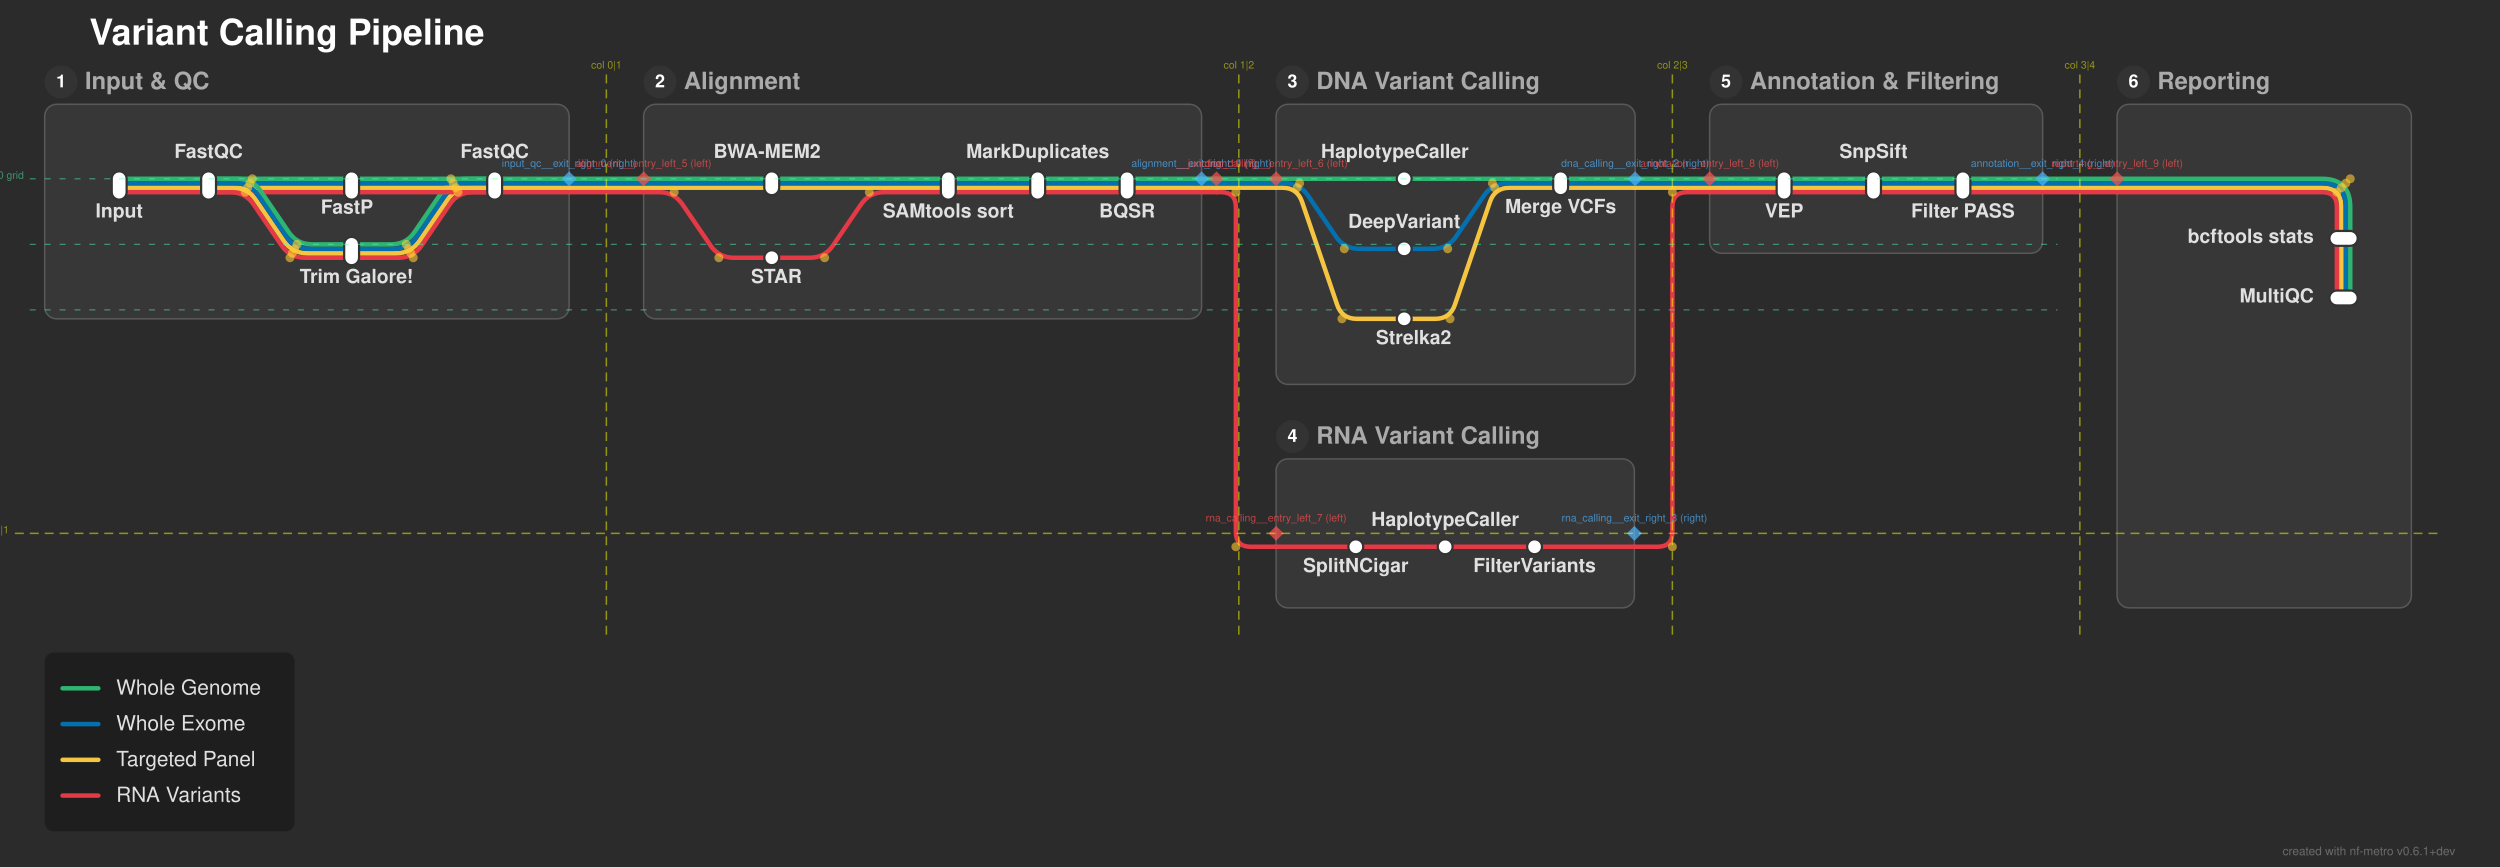
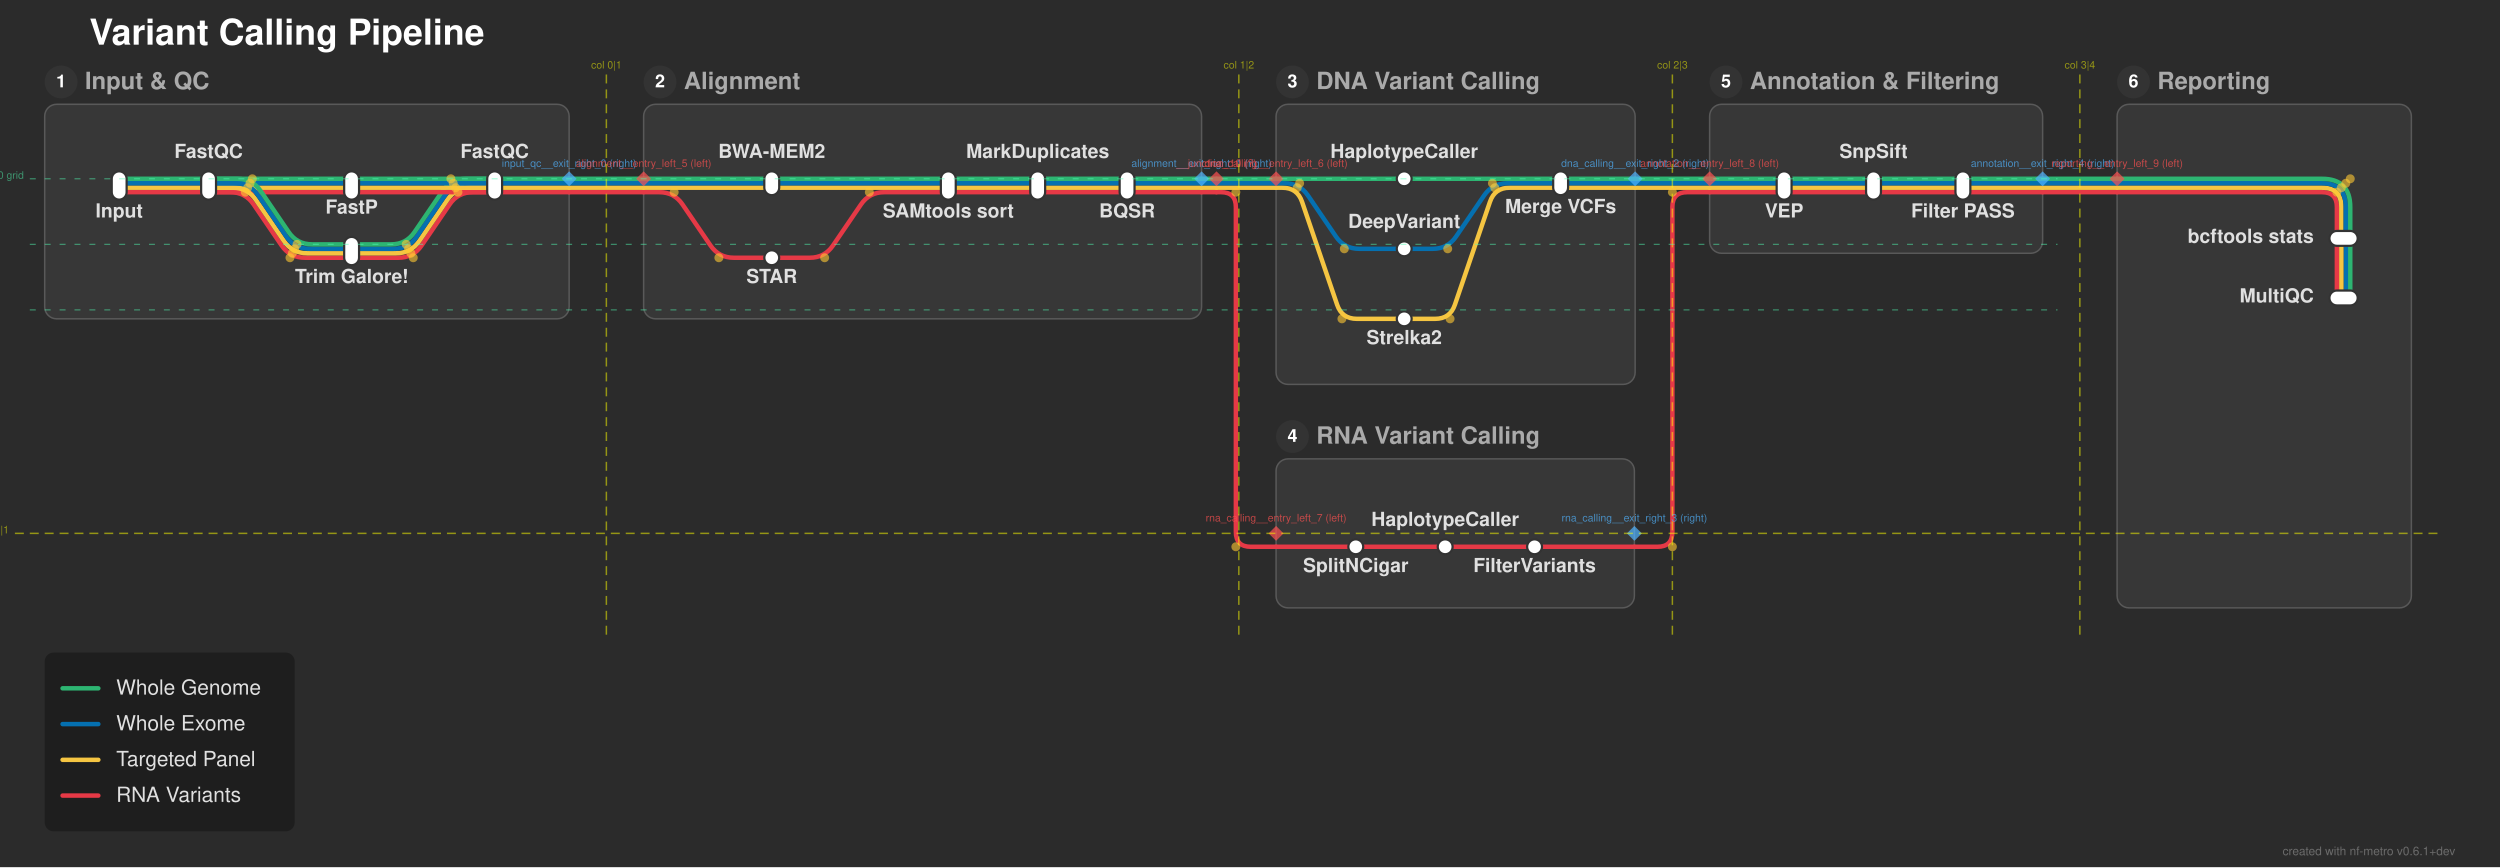
<svg xmlns="http://www.w3.org/2000/svg" width="1678" height="582" viewBox="0 0 1678 582">
  <defs>
</defs>
  <rect x="0" y="0" width="1678" height="582" fill="#2b2b2b" />
  <text x="60.0" y="30.0" font-size="24.0" fill="#ffffff" font-family="'Helvetica Neue', Helvetica, Arial, sans-serif" font-weight="bold" class="nf-metro-title">Variant Calling Pipeline</text>
  <rect x="30.0" y="70.0" width="352.0" height="144.0" rx="8" ry="8" fill="#373737" stroke="#595959" stroke-width="1.0" />
  <circle cx="41.0" cy="55.0" r="11" fill="#333333" class="nf-metro-section-num-circle" />
  <text x="41.0" y="55.0" font-size="12" fill="#ffffff" font-family="'Helvetica Neue', Helvetica, Arial, sans-serif" font-weight="bold" text-anchor="middle" dy="0.3em">1</text>
  <text x="57.0" y="55.0" font-size="16.0" fill="#aaaaaa" font-family="'Helvetica Neue', Helvetica, Arial, sans-serif" font-weight="bold" dy="0.3em" class="nf-metro-section-label">Input &amp; QC</text>
  <rect x="432.0" y="70.0" width="374.5" height="144.0" rx="8" ry="8" fill="#373737" stroke="#595959" stroke-width="1.0" />
  <circle cx="443.0" cy="55.0" r="11" fill="#333333" class="nf-metro-section-num-circle" />
  <text x="443.0" y="55.0" font-size="12" fill="#ffffff" font-family="'Helvetica Neue', Helvetica, Arial, sans-serif" font-weight="bold" text-anchor="middle" dy="0.3em">2</text>
  <text x="459.0" y="55.0" font-size="16.0" fill="#aaaaaa" font-family="'Helvetica Neue', Helvetica, Arial, sans-serif" font-weight="bold" dy="0.3em" class="nf-metro-section-label">Alignment</text>
  <rect x="856.5" y="70.0" width="241.0" height="188.0" rx="8" ry="8" fill="#373737" stroke="#595959" stroke-width="1.0" />
  <circle cx="867.5" cy="55.0" r="11" fill="#333333" class="nf-metro-section-num-circle" />
  <text x="867.5" y="55.0" font-size="12" fill="#ffffff" font-family="'Helvetica Neue', Helvetica, Arial, sans-serif" font-weight="bold" text-anchor="middle" dy="0.3em">3</text>
  <text x="883.5" y="55.0" font-size="16.0" fill="#aaaaaa" font-family="'Helvetica Neue', Helvetica, Arial, sans-serif" font-weight="bold" dy="0.3em" class="nf-metro-section-label">DNA Variant Calling</text>
  <rect x="856.5" y="308.0" width="240.5" height="100.0" rx="8" ry="8" fill="#373737" stroke="#595959" stroke-width="1.0" />
  <circle cx="867.5" cy="293.0" r="11" fill="#333333" class="nf-metro-section-num-circle" />
  <text x="867.5" y="293.0" font-size="12" fill="#ffffff" font-family="'Helvetica Neue', Helvetica, Arial, sans-serif" font-weight="bold" text-anchor="middle" dy="0.3em">4</text>
  <text x="883.5" y="293.0" font-size="16.0" fill="#aaaaaa" font-family="'Helvetica Neue', Helvetica, Arial, sans-serif" font-weight="bold" dy="0.3em" class="nf-metro-section-label">RNA Variant Calling</text>
  <rect x="1147.5" y="70.0" width="223.5" height="100.0" rx="8" ry="8" fill="#373737" stroke="#595959" stroke-width="1.0" />
  <circle cx="1158.5" cy="55.0" r="11" fill="#333333" class="nf-metro-section-num-circle" />
  <text x="1158.5" y="55.0" font-size="12" fill="#ffffff" font-family="'Helvetica Neue', Helvetica, Arial, sans-serif" font-weight="bold" text-anchor="middle" dy="0.3em">5</text>
  <text x="1174.5" y="55.0" font-size="16.0" fill="#aaaaaa" font-family="'Helvetica Neue', Helvetica, Arial, sans-serif" font-weight="bold" dy="0.3em" class="nf-metro-section-label">Annotation &amp; Filtering</text>
  <rect x="1421.0" y="70.0" width="197.5" height="338.0" rx="8" ry="8" fill="#373737" stroke="#595959" stroke-width="1.0" />
  <circle cx="1432.0" cy="55.0" r="11" fill="#333333" class="nf-metro-section-num-circle" />
  <text x="1432.0" y="55.0" font-size="12" fill="#ffffff" font-family="'Helvetica Neue', Helvetica, Arial, sans-serif" font-weight="bold" text-anchor="middle" dy="0.3em">6</text>
  <text x="1448.0" y="55.0" font-size="16.0" fill="#aaaaaa" font-family="'Helvetica Neue', Helvetica, Arial, sans-serif" font-weight="bold" dy="0.3em" class="nf-metro-section-label">Reporting</text>
  <path d="M910.0,367.0 L970.0,367.0" stroke="#e63946" stroke-width="3.0" stroke-linecap="round" />
  <path d="M970.0,367.0 L1030.0,367.0" stroke="#e63946" stroke-width="3.0" stroke-linecap="round" />
  <path d="M856.5,367.0 L910.0,367.0" stroke="#e63946" stroke-width="3.0" stroke-linecap="round" />
  <path d="M1030.0,367.0 L1097.0,367.0" stroke="#e63946" stroke-width="3.0" stroke-linecap="round" />
  <path d="M1097.0,367.0 L1112.5,367.0 Q1122.5,367.0,1122.5,357.0 L1122.5,139.0 Q1122.5,129.0,1132.5,129.0 L1147.5,129.0" stroke="#e63946" stroke-width="3.0" fill="none" stroke-linecap="round" stroke-linejoin="round" />
  <path d="M942.5,214.0 L963.293,214.0 Q973.293,214.0,976.519,204.535 L1000.066,135.465 Q1003.293,126.0,1013.293,126.0 L1047.5,126.0" stroke="#f5c542" stroke-width="3.0" fill="none" stroke-linecap="round" stroke-linejoin="round" />
  <path d="M236.0,173.0 L267.378,173.0 Q277.378,173.0,283.012,164.738 L301.745,137.262 Q307.378,129.0,317.378,129.0 L332.0,129.0" stroke="#e63946" stroke-width="3.0" fill="none" stroke-linecap="round" stroke-linejoin="round" />
  <path d="M518.0,173.0 L543.5,173.0 Q553.5,173.0,559.133,164.738 L577.867,137.262 Q583.5,129.0,593.5,129.0 L636.5,129.0" stroke="#e63946" stroke-width="3.0" fill="none" stroke-linecap="round" stroke-linejoin="round" />
  <path d="M236.0,170.0 L265.793,170.0 Q275.793,170.0,281.426,161.738 L300.159,134.262 Q305.793,126.0,315.793,126.0 L332.0,126.0" stroke="#f5c542" stroke-width="3.0" fill="none" stroke-linecap="round" stroke-linejoin="round" />
  <path d="M236.0,167.0 L264.207,167.0 Q274.207,167.0,279.841,158.738 L298.574,131.262 Q304.207,123.0,314.207,123.0 L332.0,123.0" stroke="#0570b0" stroke-width="3.0" fill="none" stroke-linecap="round" stroke-linejoin="round" />
  <path d="M942.5,167.0 L961.707,167.0 Q971.707,167.0,977.341,158.738 L996.074,131.262 Q1001.707,123.0,1011.707,123.0 L1047.5,123.0" stroke="#0570b0" stroke-width="3.0" fill="none" stroke-linecap="round" stroke-linejoin="round" />
  <path d="M236.0,164.0 L262.622,164.0 Q272.622,164.0,278.255,155.738 L296.988,128.262 Q302.622,120.0,312.622,120.0 L332.0,120.0" stroke="#2db572" stroke-width="3.0" fill="none" stroke-linecap="round" stroke-linejoin="round" />
  <path d="M1577.5,160.0 L1577.5,200.0" stroke="#2db572" stroke-width="3.0" stroke-linecap="round" />
  <path d="M1574.5,160.0 L1574.5,200.0" stroke="#0570b0" stroke-width="3.0" stroke-linecap="round" />
  <path d="M1571.5,160.0 L1571.5,200.0" stroke="#f5c542" stroke-width="3.0" stroke-linecap="round" />
  <path d="M1568.5,160.0 L1568.5,200.0" stroke="#e63946" stroke-width="3.0" stroke-linecap="round" />
  <path d="M80.0,129.0 L140.0,129.0" stroke="#e63946" stroke-width="3.0" stroke-linecap="round" />
  <path d="M140.0,129.0 L236.0,129.0" stroke="#e63946" stroke-width="3.0" stroke-linecap="round" />
  <path d="M140.0,129.0 L154.622,129.0 Q164.622,129.0,170.255,137.262 L188.988,164.738 Q194.622,173.0,204.622,173.0 L236.0,173.0" stroke="#e63946" stroke-width="3.0" fill="none" stroke-linecap="round" stroke-linejoin="round" />
  <path d="M236.0,129.0 L332.0,129.0" stroke="#e63946" stroke-width="3.0" stroke-linecap="round" />
  <path d="M636.5,129.0 L696.5,129.0" stroke="#e63946" stroke-width="3.0" stroke-linecap="round" />
  <path d="M696.5,129.0 L756.5,129.0" stroke="#e63946" stroke-width="3.0" stroke-linecap="round" />
  <path d="M1197.5,129.0 L1257.5,129.0" stroke="#e63946" stroke-width="3.0" stroke-linecap="round" />
  <path d="M1257.5,129.0 L1317.5,129.0" stroke="#e63946" stroke-width="3.0" stroke-linecap="round" />
  <path d="M332.0,129.0 L382.0,129.0" stroke="#e63946" stroke-width="3.0" stroke-linecap="round" />
  <path d="M432.0,129.0 L442.5,129.0 Q452.5,129.0,458.133,137.262 L476.867,164.738 Q482.5,173.0,492.5,173.0 L518.0,173.0" stroke="#e63946" stroke-width="3.0" fill="none" stroke-linecap="round" stroke-linejoin="round" />
  <path d="M756.5,129.0 L806.5,129.0" stroke="#e63946" stroke-width="3.0" stroke-linecap="round" />
  <path d="M1147.5,129.0 L1197.5,129.0" stroke="#e63946" stroke-width="3.0" stroke-linecap="round" />
  <path d="M1317.5,129.0 L1371.0,129.0" stroke="#e63946" stroke-width="3.0" stroke-linecap="round" />
  <path d="M1421.0,129.0 L1558.5,129.0 Q1568.5,129.0,1568.5,139.0 L1568.5,160.0" stroke="#e63946" stroke-width="3.0" fill="none" stroke-linecap="round" stroke-linejoin="round" />
  <path d="M382.0,129.0 L432.0,129.0" stroke="#e63946" stroke-width="3.0" stroke-linecap="round" />
  <path d="M806.5,129.0 L816.5,129.0" stroke="#e63946" stroke-width="3.0" stroke-linecap="round" />
  <path d="M816.5,129.0 L819.5,129.0 Q829.5,129.0,829.5,139.0 L829.5,357.0 Q829.5,367.0,839.5,367.0 L856.5,367.0" stroke="#e63946" stroke-width="3.0" fill="none" stroke-linecap="round" stroke-linejoin="round" />
  <path d="M1371.0,129.0 L1421.0,129.0" stroke="#e63946" stroke-width="3.0" stroke-linecap="round" />
  <path d="M80.0,126.0 L140.0,126.0" stroke="#f5c542" stroke-width="3.0" stroke-linecap="round" />
  <path d="M140.0,126.0 L236.0,126.0" stroke="#f5c542" stroke-width="3.0" stroke-linecap="round" />
  <path d="M140.0,126.0 L156.207,126.0 Q166.207,126.0,171.841,134.262 L190.574,161.738 Q196.207,170.0,206.207,170.0 L236.0,170.0" stroke="#f5c542" stroke-width="3.0" fill="none" stroke-linecap="round" stroke-linejoin="round" />
  <path d="M236.0,126.0 L332.0,126.0" stroke="#f5c542" stroke-width="3.0" stroke-linecap="round" />
  <path d="M518.0,126.0 L636.5,126.0" stroke="#f5c542" stroke-width="3.0" stroke-linecap="round" />
  <path d="M636.5,126.0 L696.5,126.0" stroke="#f5c542" stroke-width="3.0" stroke-linecap="round" />
  <path d="M696.5,126.0 L756.5,126.0" stroke="#f5c542" stroke-width="3.0" stroke-linecap="round" />
  <path d="M1197.5,126.0 L1257.5,126.0" stroke="#f5c542" stroke-width="3.0" stroke-linecap="round" />
  <path d="M1257.5,126.0 L1317.5,126.0" stroke="#f5c542" stroke-width="3.0" stroke-linecap="round" />
  <path d="M332.0,126.0 L382.0,126.0" stroke="#f5c542" stroke-width="3.0" stroke-linecap="round" />
  <path d="M432.0,126.0 L518.0,126.0" stroke="#f5c542" stroke-width="3.0" stroke-linecap="round" />
  <path d="M756.5,126.0 L806.5,126.0" stroke="#f5c542" stroke-width="3.0" stroke-linecap="round" />
  <path d="M856.5,126.0 L860.707,126.0 Q870.707,126.0,873.934,135.465 L897.481,204.535 Q900.707,214.0,910.707,214.0 L942.5,214.0" stroke="#f5c542" stroke-width="3.0" fill="none" stroke-linecap="round" stroke-linejoin="round" />
  <path d="M1047.5,126.0 L1097.5,126.0" stroke="#f5c542" stroke-width="3.0" stroke-linecap="round" />
  <path d="M1147.5,126.0 L1197.5,126.0" stroke="#f5c542" stroke-width="3.0" stroke-linecap="round" />
  <path d="M1317.5,126.0 L1371.0,126.0" stroke="#f5c542" stroke-width="3.0" stroke-linecap="round" />
  <path d="M1421.0,126.0 L1558.5,126.0 Q1571.5,126.0,1571.5,139.0 L1571.5,160.0" stroke="#f5c542" stroke-width="3.0" fill="none" stroke-linecap="round" stroke-linejoin="round" />
  <path d="M382.0,126.0 L432.0,126.0" stroke="#f5c542" stroke-width="3.0" stroke-linecap="round" />
  <path d="M806.5,126.0 L816.5,126.0" stroke="#f5c542" stroke-width="3.0" stroke-linecap="round" />
  <path d="M816.5,126.0 L856.5,126.0" stroke="#f5c542" stroke-width="3.0" stroke-linecap="round" />
  <path d="M1097.5,126.0 L1147.5,126.0" stroke="#f5c542" stroke-width="3.0" stroke-linecap="round" />
  <path d="M1371.0,126.0 L1421.0,126.0" stroke="#f5c542" stroke-width="3.0" stroke-linecap="round" />
  <path d="M80.0,123.0 L140.0,123.0" stroke="#0570b0" stroke-width="3.0" stroke-linecap="round" />
  <path d="M140.0,123.0 L236.0,123.0" stroke="#0570b0" stroke-width="3.0" stroke-linecap="round" />
  <path d="M140.0,123.0 L157.793,123.0 Q167.793,123.0,173.426,131.262 L192.159,158.738 Q197.793,167.0,207.793,167.0 L236.0,167.0" stroke="#0570b0" stroke-width="3.0" fill="none" stroke-linecap="round" stroke-linejoin="round" />
  <path d="M236.0,123.0 L332.0,123.0" stroke="#0570b0" stroke-width="3.0" stroke-linecap="round" />
  <path d="M518.0,123.0 L636.5,123.0" stroke="#0570b0" stroke-width="3.0" stroke-linecap="round" />
  <path d="M636.5,123.0 L696.5,123.0" stroke="#0570b0" stroke-width="3.0" stroke-linecap="round" />
  <path d="M696.5,123.0 L756.5,123.0" stroke="#0570b0" stroke-width="3.0" stroke-linecap="round" />
  <path d="M1197.5,123.0 L1257.5,123.0" stroke="#0570b0" stroke-width="3.0" stroke-linecap="round" />
  <path d="M1257.5,123.0 L1317.5,123.0" stroke="#0570b0" stroke-width="3.0" stroke-linecap="round" />
  <path d="M332.0,123.0 L382.0,123.0" stroke="#0570b0" stroke-width="3.0" stroke-linecap="round" />
  <path d="M432.0,123.0 L518.0,123.0" stroke="#0570b0" stroke-width="3.0" stroke-linecap="round" />
  <path d="M756.5,123.0 L806.5,123.0" stroke="#0570b0" stroke-width="3.0" stroke-linecap="round" />
  <path d="M856.5,123.0 L862.293,123.0 Q872.293,123.0,877.926,131.262 L896.659,158.738 Q902.293,167.0,912.293,167.0 L942.5,167.0" stroke="#0570b0" stroke-width="3.0" fill="none" stroke-linecap="round" stroke-linejoin="round" />
  <path d="M1047.5,123.0 L1097.5,123.0" stroke="#0570b0" stroke-width="3.0" stroke-linecap="round" />
  <path d="M1147.5,123.0 L1197.5,123.0" stroke="#0570b0" stroke-width="3.0" stroke-linecap="round" />
  <path d="M1317.5,123.0 L1371.0,123.0" stroke="#0570b0" stroke-width="3.0" stroke-linecap="round" />
  <path d="M1421.0,123.0 L1558.5,123.0 Q1574.5,123.0,1574.5,139.0 L1574.5,160.0" stroke="#0570b0" stroke-width="3.0" fill="none" stroke-linecap="round" stroke-linejoin="round" />
  <path d="M382.0,123.0 L432.0,123.0" stroke="#0570b0" stroke-width="3.0" stroke-linecap="round" />
  <path d="M806.5,123.0 L816.5,123.0" stroke="#0570b0" stroke-width="3.0" stroke-linecap="round" />
  <path d="M816.5,123.0 L856.5,123.0" stroke="#0570b0" stroke-width="3.0" stroke-linecap="round" />
  <path d="M1097.5,123.0 L1147.5,123.0" stroke="#0570b0" stroke-width="3.0" stroke-linecap="round" />
  <path d="M1371.0,123.0 L1421.0,123.0" stroke="#0570b0" stroke-width="3.0" stroke-linecap="round" />
  <path d="M80.0,120.0 L140.0,120.0" stroke="#2db572" stroke-width="3.0" stroke-linecap="round" />
  <path d="M140.0,120.0 L236.0,120.0" stroke="#2db572" stroke-width="3.0" stroke-linecap="round" />
  <path d="M140.0,120.0 L159.378,120.0 Q169.378,120.0,175.012,128.262 L193.745,155.738 Q199.378,164.0,209.378,164.0 L236.0,164.0" stroke="#2db572" stroke-width="3.0" fill="none" stroke-linecap="round" stroke-linejoin="round" />
  <path d="M236.0,120.0 L332.0,120.0" stroke="#2db572" stroke-width="3.0" stroke-linecap="round" />
  <path d="M518.0,120.0 L636.5,120.0" stroke="#2db572" stroke-width="3.0" stroke-linecap="round" />
  <path d="M636.5,120.0 L696.5,120.0" stroke="#2db572" stroke-width="3.0" stroke-linecap="round" />
  <path d="M696.5,120.0 L756.5,120.0" stroke="#2db572" stroke-width="3.0" stroke-linecap="round" />
  <path d="M942.5,120.0 L1047.5,120.0" stroke="#2db572" stroke-width="3.0" stroke-linecap="round" />
  <path d="M1197.5,120.0 L1257.5,120.0" stroke="#2db572" stroke-width="3.0" stroke-linecap="round" />
  <path d="M1257.5,120.0 L1317.5,120.0" stroke="#2db572" stroke-width="3.0" stroke-linecap="round" />
  <path d="M332.0,120.0 L382.0,120.0" stroke="#2db572" stroke-width="3.0" stroke-linecap="round" />
  <path d="M432.0,120.0 L518.0,120.0" stroke="#2db572" stroke-width="3.0" stroke-linecap="round" />
  <path d="M756.5,120.0 L806.5,120.0" stroke="#2db572" stroke-width="3.0" stroke-linecap="round" />
  <path d="M856.5,120.0 L942.5,120.0" stroke="#2db572" stroke-width="3.0" stroke-linecap="round" />
  <path d="M1047.5,120.0 L1097.5,120.0" stroke="#2db572" stroke-width="3.0" stroke-linecap="round" />
  <path d="M1147.5,120.0 L1197.5,120.0" stroke="#2db572" stroke-width="3.0" stroke-linecap="round" />
  <path d="M1317.5,120.0 L1371.0,120.0" stroke="#2db572" stroke-width="3.0" stroke-linecap="round" />
  <path d="M1421.0,120.0 L1558.5,120.0 Q1577.5,120.0,1577.5,139.0 L1577.5,160.0" stroke="#2db572" stroke-width="3.0" fill="none" stroke-linecap="round" stroke-linejoin="round" />
  <path d="M382.0,120.0 L432.0,120.0" stroke="#2db572" stroke-width="3.0" stroke-linecap="round" />
  <path d="M806.5,120.0 L816.5,120.0" stroke="#2db572" stroke-width="3.0" stroke-linecap="round" />
  <path d="M816.5,120.0 L856.5,120.0" stroke="#2db572" stroke-width="3.0" stroke-linecap="round" />
  <path d="M1097.5,120.0 L1147.5,120.0" stroke="#2db572" stroke-width="3.0" stroke-linecap="round" />
  <path d="M1371.0,120.0 L1421.0,120.0" stroke="#2db572" stroke-width="3.0" stroke-linecap="round" />
  <rect x="75.0" y="115.0" width="10.0" height="19.0" rx="5.0" ry="5.0" fill="#ffffff" stroke="#333333" stroke-width="1.5" />
  <rect x="135.0" y="115.0" width="10.0" height="19.0" rx="5.0" ry="5.0" fill="#ffffff" stroke="#333333" stroke-width="1.5" />
  <rect x="231.0" y="115.0" width="10.0" height="19.0" rx="5.0" ry="5.0" fill="#ffffff" stroke="#333333" stroke-width="1.5" />
  <rect x="231.0" y="159.0" width="10.0" height="19.0" rx="5.0" ry="5.0" fill="#ffffff" stroke="#333333" stroke-width="1.5" />
  <rect x="327.0" y="115.0" width="10.0" height="19.0" rx="5.0" ry="5.0" fill="#ffffff" stroke="#333333" stroke-width="1.5" />
  <rect x="513.0" y="115.0" width="10.0" height="16.0" rx="5.0" ry="5.0" fill="#ffffff" stroke="#333333" stroke-width="1.5" />
  <rect x="513.0" y="168.0" width="10.0" height="10.0" rx="5.0" ry="5.0" fill="#ffffff" stroke="#333333" stroke-width="1.5" />
  <rect x="631.5" y="115.0" width="10.0" height="19.0" rx="5.0" ry="5.0" fill="#ffffff" stroke="#333333" stroke-width="1.5" />
  <rect x="691.5" y="115.0" width="10.0" height="19.0" rx="5.0" ry="5.0" fill="#ffffff" stroke="#333333" stroke-width="1.5" />
  <rect x="751.5" y="115.0" width="10.0" height="19.0" rx="5.0" ry="5.0" fill="#ffffff" stroke="#333333" stroke-width="1.5" />
  <rect x="937.5" y="115.0" width="10.0" height="10.0" rx="5.0" ry="5.0" fill="#ffffff" stroke="#333333" stroke-width="1.5" />
  <rect x="937.5" y="162.0" width="10.0" height="10.0" rx="5.0" ry="5.0" fill="#ffffff" stroke="#333333" stroke-width="1.5" />
  <rect x="937.5" y="209.0" width="10.0" height="10.0" rx="5.0" ry="5.0" fill="#ffffff" stroke="#333333" stroke-width="1.5" />
  <rect x="1042.5" y="115.0" width="10.0" height="16.0" rx="5.0" ry="5.0" fill="#ffffff" stroke="#333333" stroke-width="1.5" />
  <rect x="905.0" y="362.0" width="10.0" height="10.0" rx="5.0" ry="5.0" fill="#ffffff" stroke="#333333" stroke-width="1.5" />
  <rect x="965.0" y="362.0" width="10.0" height="10.0" rx="5.0" ry="5.0" fill="#ffffff" stroke="#333333" stroke-width="1.5" />
  <rect x="1025.0" y="362.0" width="10.0" height="10.0" rx="5.0" ry="5.0" fill="#ffffff" stroke="#333333" stroke-width="1.5" />
  <rect x="1192.5" y="115.0" width="10.0" height="19.0" rx="5.0" ry="5.0" fill="#ffffff" stroke="#333333" stroke-width="1.5" />
  <rect x="1252.5" y="115.0" width="10.0" height="19.0" rx="5.0" ry="5.0" fill="#ffffff" stroke="#333333" stroke-width="1.5" />
  <rect x="1312.5" y="115.0" width="10.0" height="19.0" rx="5.0" ry="5.0" fill="#ffffff" stroke="#333333" stroke-width="1.5" />
  <rect x="1563.5" y="155.0" width="19.0" height="10.0" rx="5.0" ry="5.0" fill="#ffffff" stroke="#333333" stroke-width="1.5" />
  <rect x="1563.5" y="195.0" width="19.0" height="10.0" rx="5.0" ry="5.0" fill="#ffffff" stroke="#333333" stroke-width="1.5" />
  <text x="80.0" y="140.0" font-size="13.0" fill="#e0e0e0" font-family="'Helvetica Neue', Helvetica, Arial, sans-serif" font-weight="bold" text-anchor="middle" dominant-baseline="hanging">Input</text>
-   <text x="514.85" y="106.0" font-size="13.0" fill="#e0e0e0" font-family="'Helvetica Neue', Helvetica, Arial, sans-serif" font-weight="bold" text-anchor="middle" dominant-baseline="auto">BWA-MEM2</text>
-   <text x="936.2" y="106.0" font-size="13.0" fill="#e0e0e0" font-family="'Helvetica Neue', Helvetica, Arial, sans-serif" font-weight="bold" text-anchor="middle" dominant-baseline="auto">HaplotypeCaller</text>
+   <text x="518.0" y="106.0" font-size="13.0" fill="#e0e0e0" font-family="'Helvetica Neue', Helvetica, Arial, sans-serif" font-weight="bold" text-anchor="middle" dominant-baseline="auto">BWA-MEM2</text>
+   <text x="942.5" y="106.0" font-size="13.0" fill="#e0e0e0" font-family="'Helvetica Neue', Helvetica, Arial, sans-serif" font-weight="bold" text-anchor="middle" dominant-baseline="auto">HaplotypeCaller</text>
  <text x="1197.5" y="140.0" font-size="13.0" fill="#e0e0e0" font-family="'Helvetica Neue', Helvetica, Arial, sans-serif" font-weight="bold" text-anchor="middle" dominant-baseline="hanging">VEP</text>
  <text x="1553.0" y="160.0" font-size="13.0" fill="#e0e0e0" font-family="'Helvetica Neue', Helvetica, Arial, sans-serif" font-weight="bold" text-anchor="end" dominant-baseline="central">bcftools stats</text>
-   <text x="521.15" y="184.0" font-size="13.0" fill="#e0e0e0" font-family="'Helvetica Neue', Helvetica, Arial, sans-serif" font-weight="bold" text-anchor="middle" dominant-baseline="hanging">STAR</text>
+   <text x="518.0" y="184.0" font-size="13.0" fill="#e0e0e0" font-family="'Helvetica Neue', Helvetica, Arial, sans-serif" font-weight="bold" text-anchor="middle" dominant-baseline="hanging">STAR</text>
  <text x="942.5" y="153.0" font-size="13.0" fill="#e0e0e0" font-family="'Helvetica Neue', Helvetica, Arial, sans-serif" font-weight="bold" text-anchor="middle" dominant-baseline="auto">DeepVariant</text>
-   <text x="948.8" y="225.0" font-size="13.0" fill="#e0e0e0" font-family="'Helvetica Neue', Helvetica, Arial, sans-serif" font-weight="bold" text-anchor="middle" dominant-baseline="hanging">Strelka2</text>
+   <text x="942.5" y="225.0" font-size="13.0" fill="#e0e0e0" font-family="'Helvetica Neue', Helvetica, Arial, sans-serif" font-weight="bold" text-anchor="middle" dominant-baseline="hanging">Strelka2</text>
  <text x="910.0" y="378.0" font-size="13.0" fill="#e0e0e0" font-family="'Helvetica Neue', Helvetica, Arial, sans-serif" font-weight="bold" text-anchor="middle" dominant-baseline="hanging">SplitNCigar</text>
  <text x="140.0" y="106.0" font-size="13.0" fill="#e0e0e0" font-family="'Helvetica Neue', Helvetica, Arial, sans-serif" font-weight="bold" text-anchor="middle" dominant-baseline="auto">FastQC</text>
  <text x="636.5" y="140.0" font-size="13.0" fill="#e0e0e0" font-family="'Helvetica Neue', Helvetica, Arial, sans-serif" font-weight="bold" text-anchor="middle" dominant-baseline="hanging">SAMtools sort</text>
  <text x="1047.5" y="137.0" font-size="13.0" fill="#e0e0e0" font-family="'Helvetica Neue', Helvetica, Arial, sans-serif" font-weight="bold" text-anchor="middle" dominant-baseline="hanging">Merge VCFs</text>
  <text x="1257.5" y="106.0" font-size="13.0" fill="#e0e0e0" font-family="'Helvetica Neue', Helvetica, Arial, sans-serif" font-weight="bold" text-anchor="middle" dominant-baseline="auto">SnpSift</text>
  <text x="1553.0" y="200.0" font-size="13.0" fill="#e0e0e0" font-family="'Helvetica Neue', Helvetica, Arial, sans-serif" font-weight="bold" text-anchor="end" dominant-baseline="central">MultiQC</text>
  <text x="970.0" y="353.0" font-size="13.0" fill="#e0e0e0" font-family="'Helvetica Neue', Helvetica, Arial, sans-serif" font-weight="bold" text-anchor="middle" dominant-baseline="auto">HaplotypeCaller</text>
-   <text x="232.85" y="137.4" font-size="13.0" fill="#e0e0e0" font-family="'Helvetica Neue', Helvetica, Arial, sans-serif" font-weight="bold" text-anchor="middle" dominant-baseline="hanging">FastP</text>
+   <text x="236.0" y="137.4" font-size="13.0" fill="#e0e0e0" font-family="'Helvetica Neue', Helvetica, Arial, sans-serif" font-weight="bold" text-anchor="middle" dominant-baseline="hanging">FastP</text>
  <text x="696.5" y="106.0" font-size="13.0" fill="#e0e0e0" font-family="'Helvetica Neue', Helvetica, Arial, sans-serif" font-weight="bold" text-anchor="middle" dominant-baseline="auto">MarkDuplicates</text>
  <text x="1317.5" y="140.0" font-size="13.0" fill="#e0e0e0" font-family="'Helvetica Neue', Helvetica, Arial, sans-serif" font-weight="bold" text-anchor="middle" dominant-baseline="hanging">Filter PASS</text>
-   <text x="239.15" y="184.0" font-size="13.0" fill="#e0e0e0" font-family="'Helvetica Neue', Helvetica, Arial, sans-serif" font-weight="bold" text-anchor="middle" dominant-baseline="hanging">Trim Galore!</text>
+   <text x="236.0" y="184.0" font-size="13.0" fill="#e0e0e0" font-family="'Helvetica Neue', Helvetica, Arial, sans-serif" font-weight="bold" text-anchor="middle" dominant-baseline="hanging">Trim Galore!</text>
  <text x="1030.0" y="378.0" font-size="13.0" fill="#e0e0e0" font-family="'Helvetica Neue', Helvetica, Arial, sans-serif" font-weight="bold" text-anchor="middle" dominant-baseline="hanging">FilterVariants</text>
  <text x="332.0" y="106.0" font-size="13.0" fill="#e0e0e0" font-family="'Helvetica Neue', Helvetica, Arial, sans-serif" font-weight="bold" text-anchor="middle" dominant-baseline="auto">FastQC</text>
  <text x="756.5" y="140.0" font-size="13.0" fill="#e0e0e0" font-family="'Helvetica Neue', Helvetica, Arial, sans-serif" font-weight="bold" text-anchor="middle" dominant-baseline="hanging">BQSR</text>
  <circle cx="169.378" cy="120.0" r="3.0" fill="rgba(255, 200, 50, 0.6)" />
  <circle cx="199.378" cy="164.0" r="3.0" fill="rgba(255, 200, 50, 0.6)" />
  <circle cx="167.793" cy="123.0" r="3.0" fill="rgba(255, 200, 50, 0.6)" />
  <circle cx="197.793" cy="167.0" r="3.0" fill="rgba(255, 200, 50, 0.6)" />
  <circle cx="166.207" cy="126.0" r="3.0" fill="rgba(255, 200, 50, 0.6)" />
  <circle cx="196.207" cy="170.0" r="3.0" fill="rgba(255, 200, 50, 0.6)" />
  <circle cx="164.622" cy="129.0" r="3.0" fill="rgba(255, 200, 50, 0.6)" />
  <circle cx="194.622" cy="173.0" r="3.0" fill="rgba(255, 200, 50, 0.6)" />
  <circle cx="272.622" cy="164.0" r="3.0" fill="rgba(255, 200, 50, 0.6)" />
  <circle cx="302.622" cy="120.0" r="3.0" fill="rgba(255, 200, 50, 0.6)" />
  <circle cx="274.207" cy="167.0" r="3.0" fill="rgba(255, 200, 50, 0.6)" />
  <circle cx="304.207" cy="123.0" r="3.0" fill="rgba(255, 200, 50, 0.6)" />
  <circle cx="275.793" cy="170.0" r="3.0" fill="rgba(255, 200, 50, 0.6)" />
  <circle cx="305.793" cy="126.0" r="3.0" fill="rgba(255, 200, 50, 0.6)" />
  <circle cx="277.378" cy="173.0" r="3.0" fill="rgba(255, 200, 50, 0.6)" />
  <circle cx="307.378" cy="129.0" r="3.0" fill="rgba(255, 200, 50, 0.6)" />
  <circle cx="553.5" cy="173.0" r="3.0" fill="rgba(255, 200, 50, 0.6)" />
  <circle cx="583.5" cy="129.0" r="3.0" fill="rgba(255, 200, 50, 0.6)" />
  <circle cx="971.707" cy="167.0" r="3.0" fill="rgba(255, 200, 50, 0.6)" />
  <circle cx="1001.707" cy="123.0" r="3.0" fill="rgba(255, 200, 50, 0.6)" />
  <circle cx="973.293" cy="214.0" r="3.0" fill="rgba(255, 200, 50, 0.6)" />
  <circle cx="1003.293" cy="126.0" r="3.0" fill="rgba(255, 200, 50, 0.6)" />
  <circle cx="452.5" cy="129.0" r="3.0" fill="rgba(255, 200, 50, 0.6)" />
  <circle cx="482.5" cy="173.0" r="3.0" fill="rgba(255, 200, 50, 0.6)" />
  <circle cx="872.293" cy="123.0" r="3.0" fill="rgba(255, 200, 50, 0.6)" />
  <circle cx="902.293" cy="167.0" r="3.0" fill="rgba(255, 200, 50, 0.6)" />
  <circle cx="870.707" cy="126.0" r="3.0" fill="rgba(255, 200, 50, 0.6)" />
  <circle cx="900.707" cy="214.0" r="3.0" fill="rgba(255, 200, 50, 0.6)" />
  <circle cx="1577.5" cy="120.0" r="3.0" fill="rgba(255, 200, 50, 0.6)" />
  <circle cx="1574.5" cy="123.0" r="3.0" fill="rgba(255, 200, 50, 0.6)" />
  <circle cx="1571.5" cy="126.0" r="3.0" fill="rgba(255, 200, 50, 0.6)" />
  <circle cx="1568.5" cy="129.0" r="3.0" fill="rgba(255, 200, 50, 0.6)" />
  <circle cx="829.5" cy="129.0" r="3.0" fill="rgba(255, 200, 50, 0.6)" />
  <circle cx="829.5" cy="367.0" r="3.0" fill="rgba(255, 200, 50, 0.6)" />
  <circle cx="1122.5" cy="367.0" r="3.0" fill="rgba(255, 200, 50, 0.6)" />
  <circle cx="1122.5" cy="129.0" r="3.0" fill="rgba(255, 200, 50, 0.6)" />
  <path d="M382.0,115.0 L387.0,120.0 L382.0,125.0 L377.0,120.0 Z" fill="rgba(80, 180, 255, 0.7)" stroke="none" />
  <text x="382.0" y="112.0" font-size="7" fill="rgba(80, 180, 255, 0.7)" font-family="'Helvetica Neue', Helvetica, Arial, sans-serif" text-anchor="middle" dominant-baseline="auto">input_qc__exit_right_0 (right)</text>
  <path d="M806.5,115.0 L811.5,120.0 L806.5,125.0 L801.5,120.0 Z" fill="rgba(80, 180, 255, 0.7)" stroke="none" />
  <text x="806.5" y="112.0" font-size="7" fill="rgba(80, 180, 255, 0.7)" font-family="'Helvetica Neue', Helvetica, Arial, sans-serif" text-anchor="middle" dominant-baseline="auto">alignment__exit_right_1 (right)</text>
  <path d="M1097.5,115.0 L1102.5,120.0 L1097.5,125.0 L1092.5,120.0 Z" fill="rgba(80, 180, 255, 0.7)" stroke="none" />
  <text x="1097.5" y="112.0" font-size="7" fill="rgba(80, 180, 255, 0.7)" font-family="'Helvetica Neue', Helvetica, Arial, sans-serif" text-anchor="middle" dominant-baseline="auto">dna_calling__exit_right_2 (right)</text>
  <path d="M1097.0,353.0 L1102.0,358.0 L1097.0,363.0 L1092.0,358.0 Z" fill="rgba(80, 180, 255, 0.7)" stroke="none" />
  <text x="1097.0" y="350.0" font-size="7" fill="rgba(80, 180, 255, 0.7)" font-family="'Helvetica Neue', Helvetica, Arial, sans-serif" text-anchor="middle" dominant-baseline="auto">rna_calling__exit_right_3 (right)</text>
  <path d="M1371.0,115.0 L1376.0,120.0 L1371.0,125.0 L1366.0,120.0 Z" fill="rgba(80, 180, 255, 0.7)" stroke="none" />
  <text x="1371.0" y="112.0" font-size="7" fill="rgba(80, 180, 255, 0.7)" font-family="'Helvetica Neue', Helvetica, Arial, sans-serif" text-anchor="middle" dominant-baseline="auto">annotation__exit_right_4 (right)</text>
  <path d="M432.0,115.0 L437.0,120.0 L432.0,125.0 L427.0,120.0 Z" fill="rgba(255, 80, 80, 0.7)" stroke="none" />
  <text x="432.0" y="112.0" font-size="7" fill="rgba(255, 80, 80, 0.7)" font-family="'Helvetica Neue', Helvetica, Arial, sans-serif" text-anchor="middle" dominant-baseline="auto">alignment__entry_left_5 (left)</text>
  <path d="M856.5,115.0 L861.5,120.0 L856.5,125.0 L851.5,120.0 Z" fill="rgba(255, 80, 80, 0.7)" stroke="none" />
  <text x="856.5" y="112.0" font-size="7" fill="rgba(255, 80, 80, 0.7)" font-family="'Helvetica Neue', Helvetica, Arial, sans-serif" text-anchor="middle" dominant-baseline="auto">dna_calling__entry_left_6 (left)</text>
  <path d="M856.5,353.0 L861.5,358.0 L856.5,363.0 L851.5,358.0 Z" fill="rgba(255, 80, 80, 0.7)" stroke="none" />
  <text x="856.5" y="350.0" font-size="7" fill="rgba(255, 80, 80, 0.7)" font-family="'Helvetica Neue', Helvetica, Arial, sans-serif" text-anchor="middle" dominant-baseline="auto">rna_calling__entry_left_7 (left)</text>
  <path d="M1147.5,115.0 L1152.5,120.0 L1147.5,125.0 L1142.5,120.0 Z" fill="rgba(255, 80, 80, 0.7)" stroke="none" />
  <text x="1147.5" y="112.0" font-size="7" fill="rgba(255, 80, 80, 0.7)" font-family="'Helvetica Neue', Helvetica, Arial, sans-serif" text-anchor="middle" dominant-baseline="auto">annotation__entry_left_8 (left)</text>
  <path d="M1421.0,115.0 L1426.0,120.0 L1421.0,125.0 L1416.0,120.0 Z" fill="rgba(255, 80, 80, 0.7)" stroke="none" />
  <text x="1421.0" y="112.0" font-size="7" fill="rgba(255, 80, 80, 0.7)" font-family="'Helvetica Neue', Helvetica, Arial, sans-serif" text-anchor="middle" dominant-baseline="auto">reporting__entry_left_9 (left)</text>
  <path d="M816.5,115.0 L821.5,120.0 L816.5,125.0 L811.5,120.0 Z" fill="rgba(255, 80, 80, 0.7)" stroke="none" />
  <text x="816.5" y="112.0" font-size="7" fill="rgba(255, 80, 80, 0.7)" font-family="'Helvetica Neue', Helvetica, Arial, sans-serif" text-anchor="middle" dominant-baseline="auto">__junction_10 (?)</text>
  <path d="M407.0,50.0 L407.0,428.0" stroke="rgba(255, 255, 0, 0.5)" stroke-width="1" stroke-dasharray="6,4" />
  <text x="407.0" y="46.0" font-size="7" fill="rgba(255, 255, 0, 0.5)" font-family="'Helvetica Neue', Helvetica, Arial, sans-serif" text-anchor="middle">col 0|1</text>
  <path d="M831.5,50.0 L831.5,428.0" stroke="rgba(255, 255, 0, 0.5)" stroke-width="1" stroke-dasharray="6,4" />
  <text x="831.5" y="46.0" font-size="7" fill="rgba(255, 255, 0, 0.5)" font-family="'Helvetica Neue', Helvetica, Arial, sans-serif" text-anchor="middle">col 1|2</text>
  <path d="M1122.5,50.0 L1122.5,428.0" stroke="rgba(255, 255, 0, 0.5)" stroke-width="1" stroke-dasharray="6,4" />
  <text x="1122.5" y="46.0" font-size="7" fill="rgba(255, 255, 0, 0.5)" font-family="'Helvetica Neue', Helvetica, Arial, sans-serif" text-anchor="middle">col 2|3</text>
  <path d="M1396.0,50.0 L1396.0,428.0" stroke="rgba(255, 255, 0, 0.5)" stroke-width="1" stroke-dasharray="6,4" />
  <text x="1396.0" y="46.0" font-size="7" fill="rgba(255, 255, 0, 0.5)" font-family="'Helvetica Neue', Helvetica, Arial, sans-serif" text-anchor="middle">col 3|4</text>
  <path d="M10.0,358.0 L1638.5,358.0" stroke="rgba(255, 255, 0, 0.5)" stroke-width="1" stroke-dasharray="6,4" />
  <text x="6.0" y="358.0" font-size="7" fill="rgba(255, 255, 0, 0.5)" font-family="'Helvetica Neue', Helvetica, Arial, sans-serif" text-anchor="end">row 0|1</text>
  <path d="M20.0,120.0 L1381.0,120.0" stroke="rgba(80, 255, 180, 0.5)" stroke-width="0.75" stroke-dasharray="4,6" />
  <text x="16.0" y="120.0" font-size="7" fill="rgba(80, 255, 180, 0.5)" font-family="'Helvetica Neue', Helvetica, Arial, sans-serif" text-anchor="end">row 0 grid</text>
  <path d="M20.0,164.0 L1381.0,164.0" stroke="rgba(80, 255, 180, 0.5)" stroke-width="0.75" stroke-dasharray="4,6" />
  <path d="M20.0,208.0 L1381.0,208.0" stroke="rgba(80, 255, 180, 0.5)" stroke-width="0.75" stroke-dasharray="4,6" />
  <rect x="30.0" y="438.0" width="167.8" height="120.0" rx="6" ry="6" fill="rgba(0, 0, 0, 0.3)" />
  <path d="M42.0,462.0 L66.0,462.0" stroke="#2db572" stroke-width="3.0" stroke-linecap="round" />
  <text x="78.0" y="462.0" font-size="14.0" fill="#e0e0e0" font-family="'Helvetica Neue', Helvetica, Arial, sans-serif" dy="0.3em">Whole Genome</text>
  <path d="M42.0,486.0 L66.0,486.0" stroke="#0570b0" stroke-width="3.0" stroke-linecap="round" />
  <text x="78.0" y="486.0" font-size="14.0" fill="#e0e0e0" font-family="'Helvetica Neue', Helvetica, Arial, sans-serif" dy="0.3em">Whole Exome</text>
  <path d="M42.0,510.0 L66.0,510.0" stroke="#f5c542" stroke-width="3.0" stroke-linecap="round" />
  <text x="78.0" y="510.0" font-size="14.0" fill="#e0e0e0" font-family="'Helvetica Neue', Helvetica, Arial, sans-serif" dy="0.3em">Targeted Panel</text>
  <path d="M42.0,534.0 L66.0,534.0" stroke="#e63946" stroke-width="3.0" stroke-linecap="round" />
  <text x="78.0" y="534.0" font-size="14.0" fill="#e0e0e0" font-family="'Helvetica Neue', Helvetica, Arial, sans-serif" dy="0.3em">RNA Variants</text>
  <text x="1648.0" y="574.0" font-size="8" fill="rgba(150, 150, 150, 0.6)" font-family="'Helvetica Neue', Helvetica, Arial, sans-serif" text-anchor="end">created with nf-metro v0.6.1+dev</text>
</svg>
